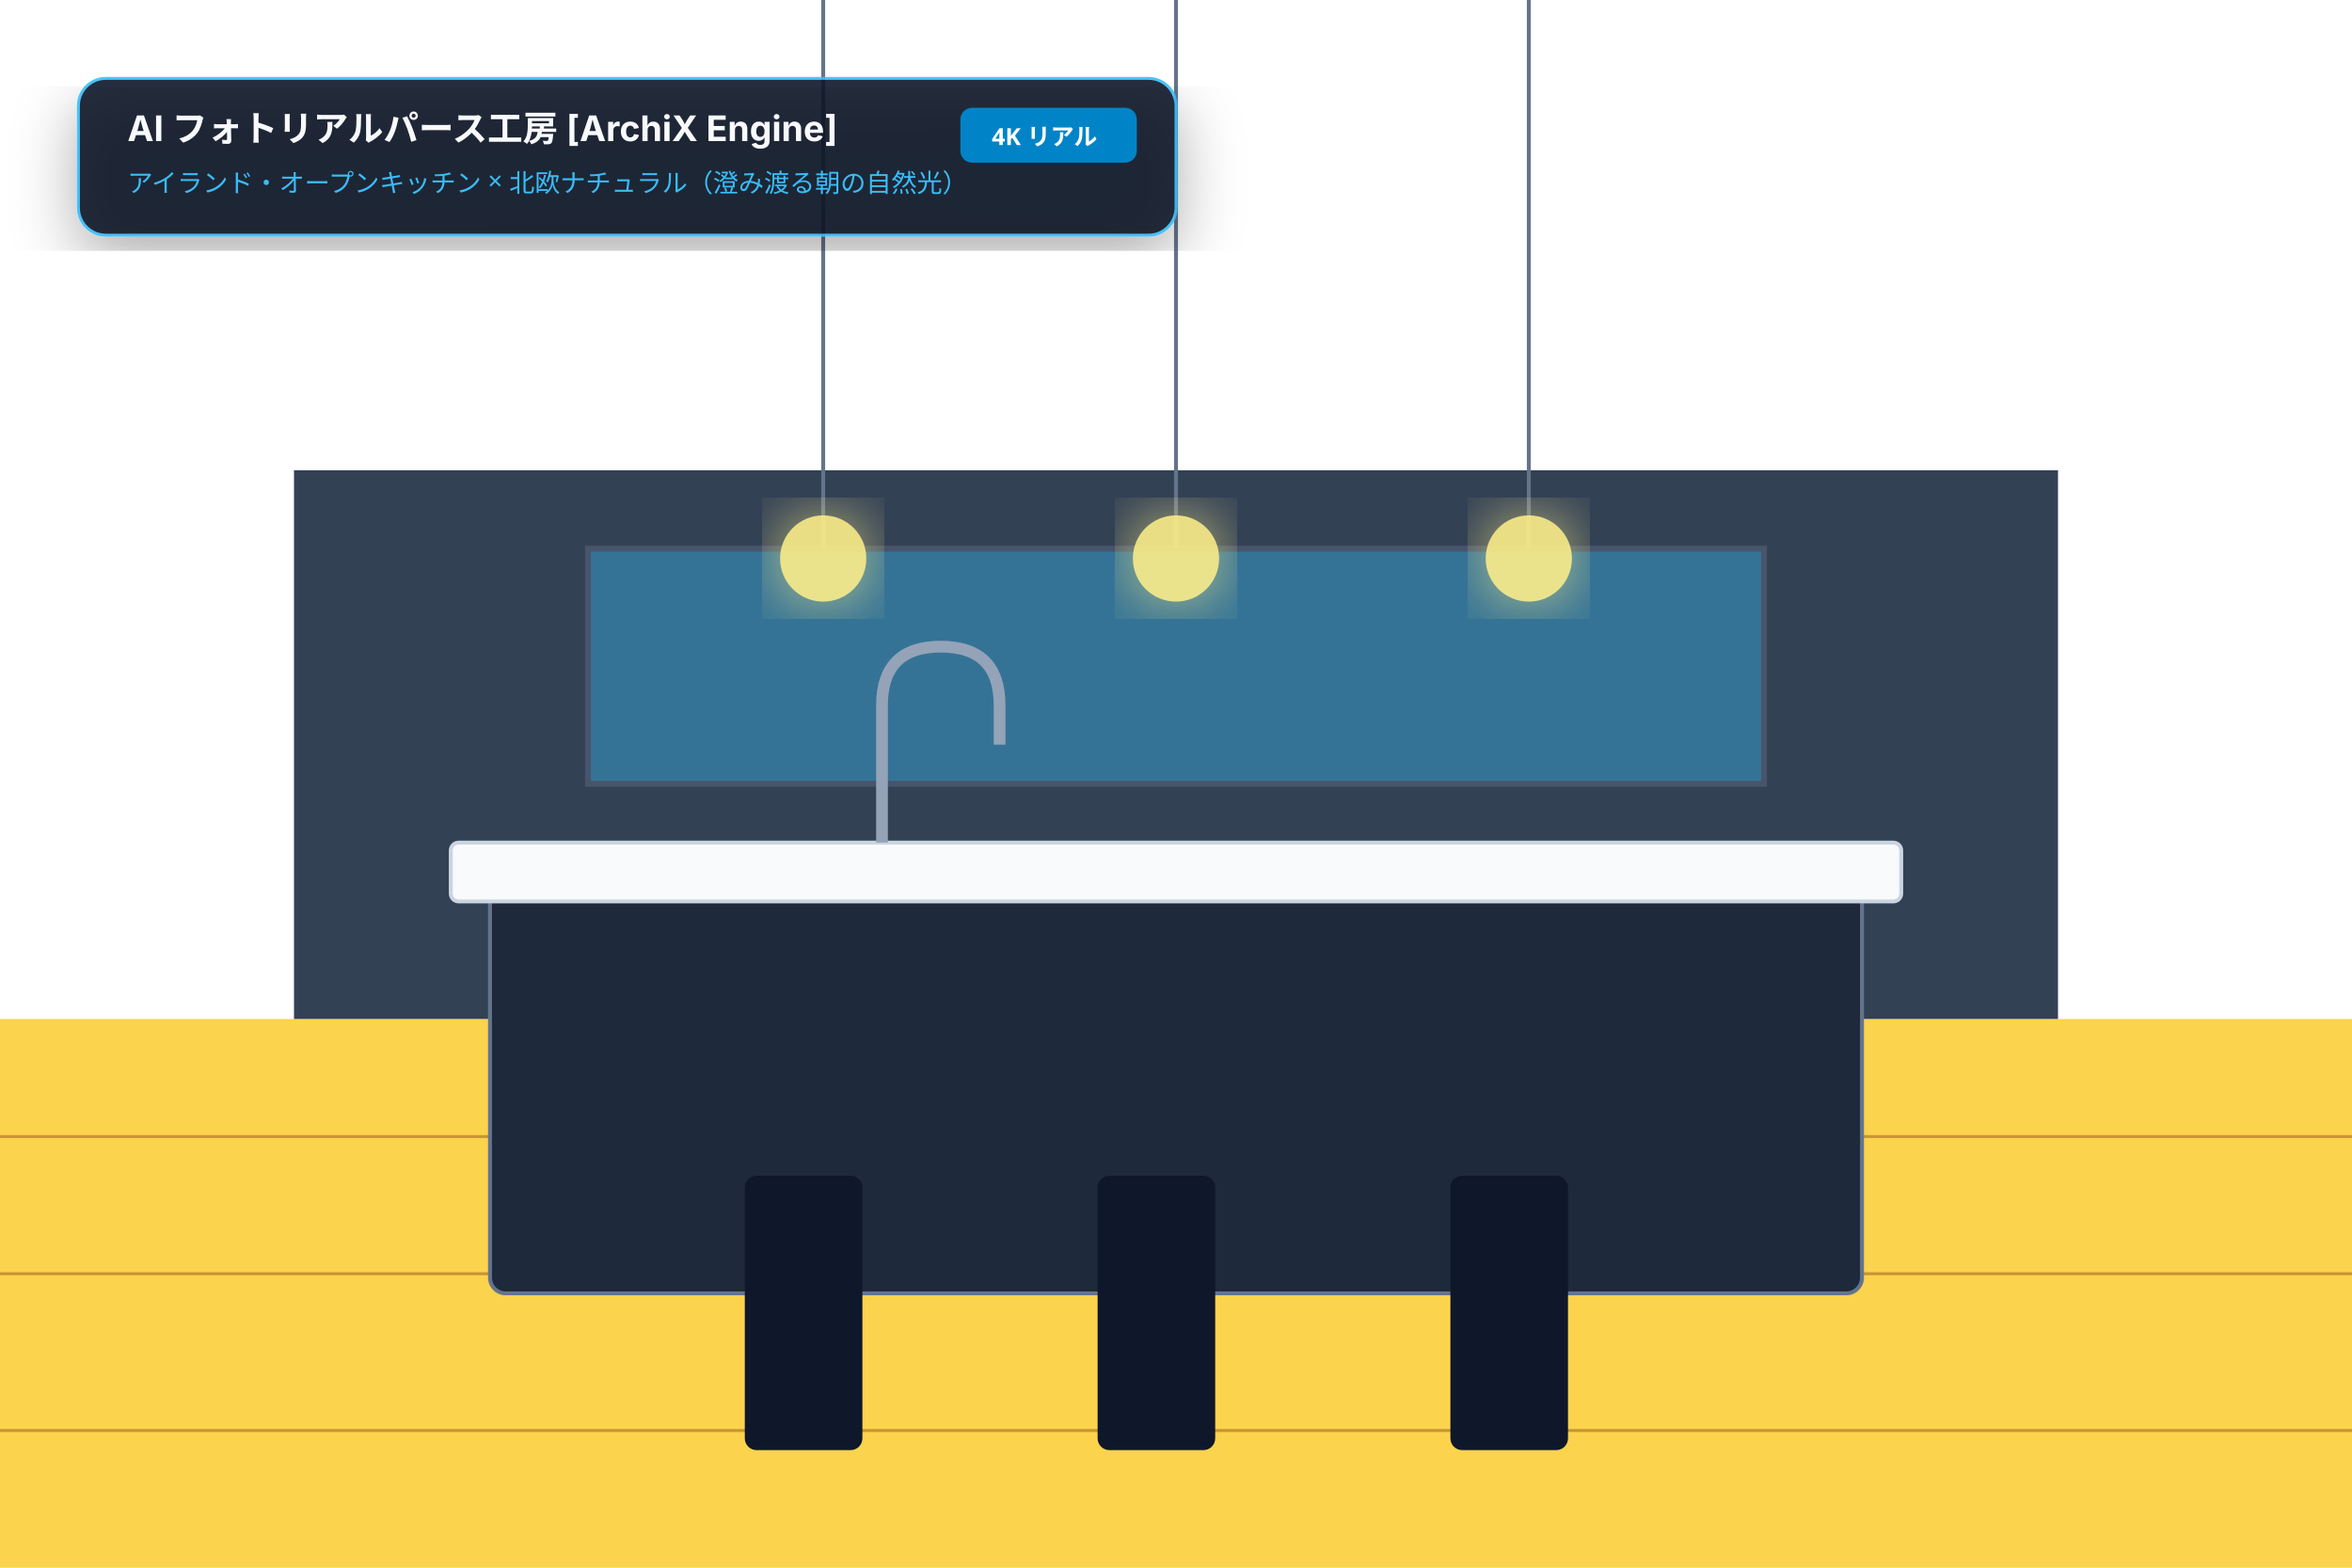
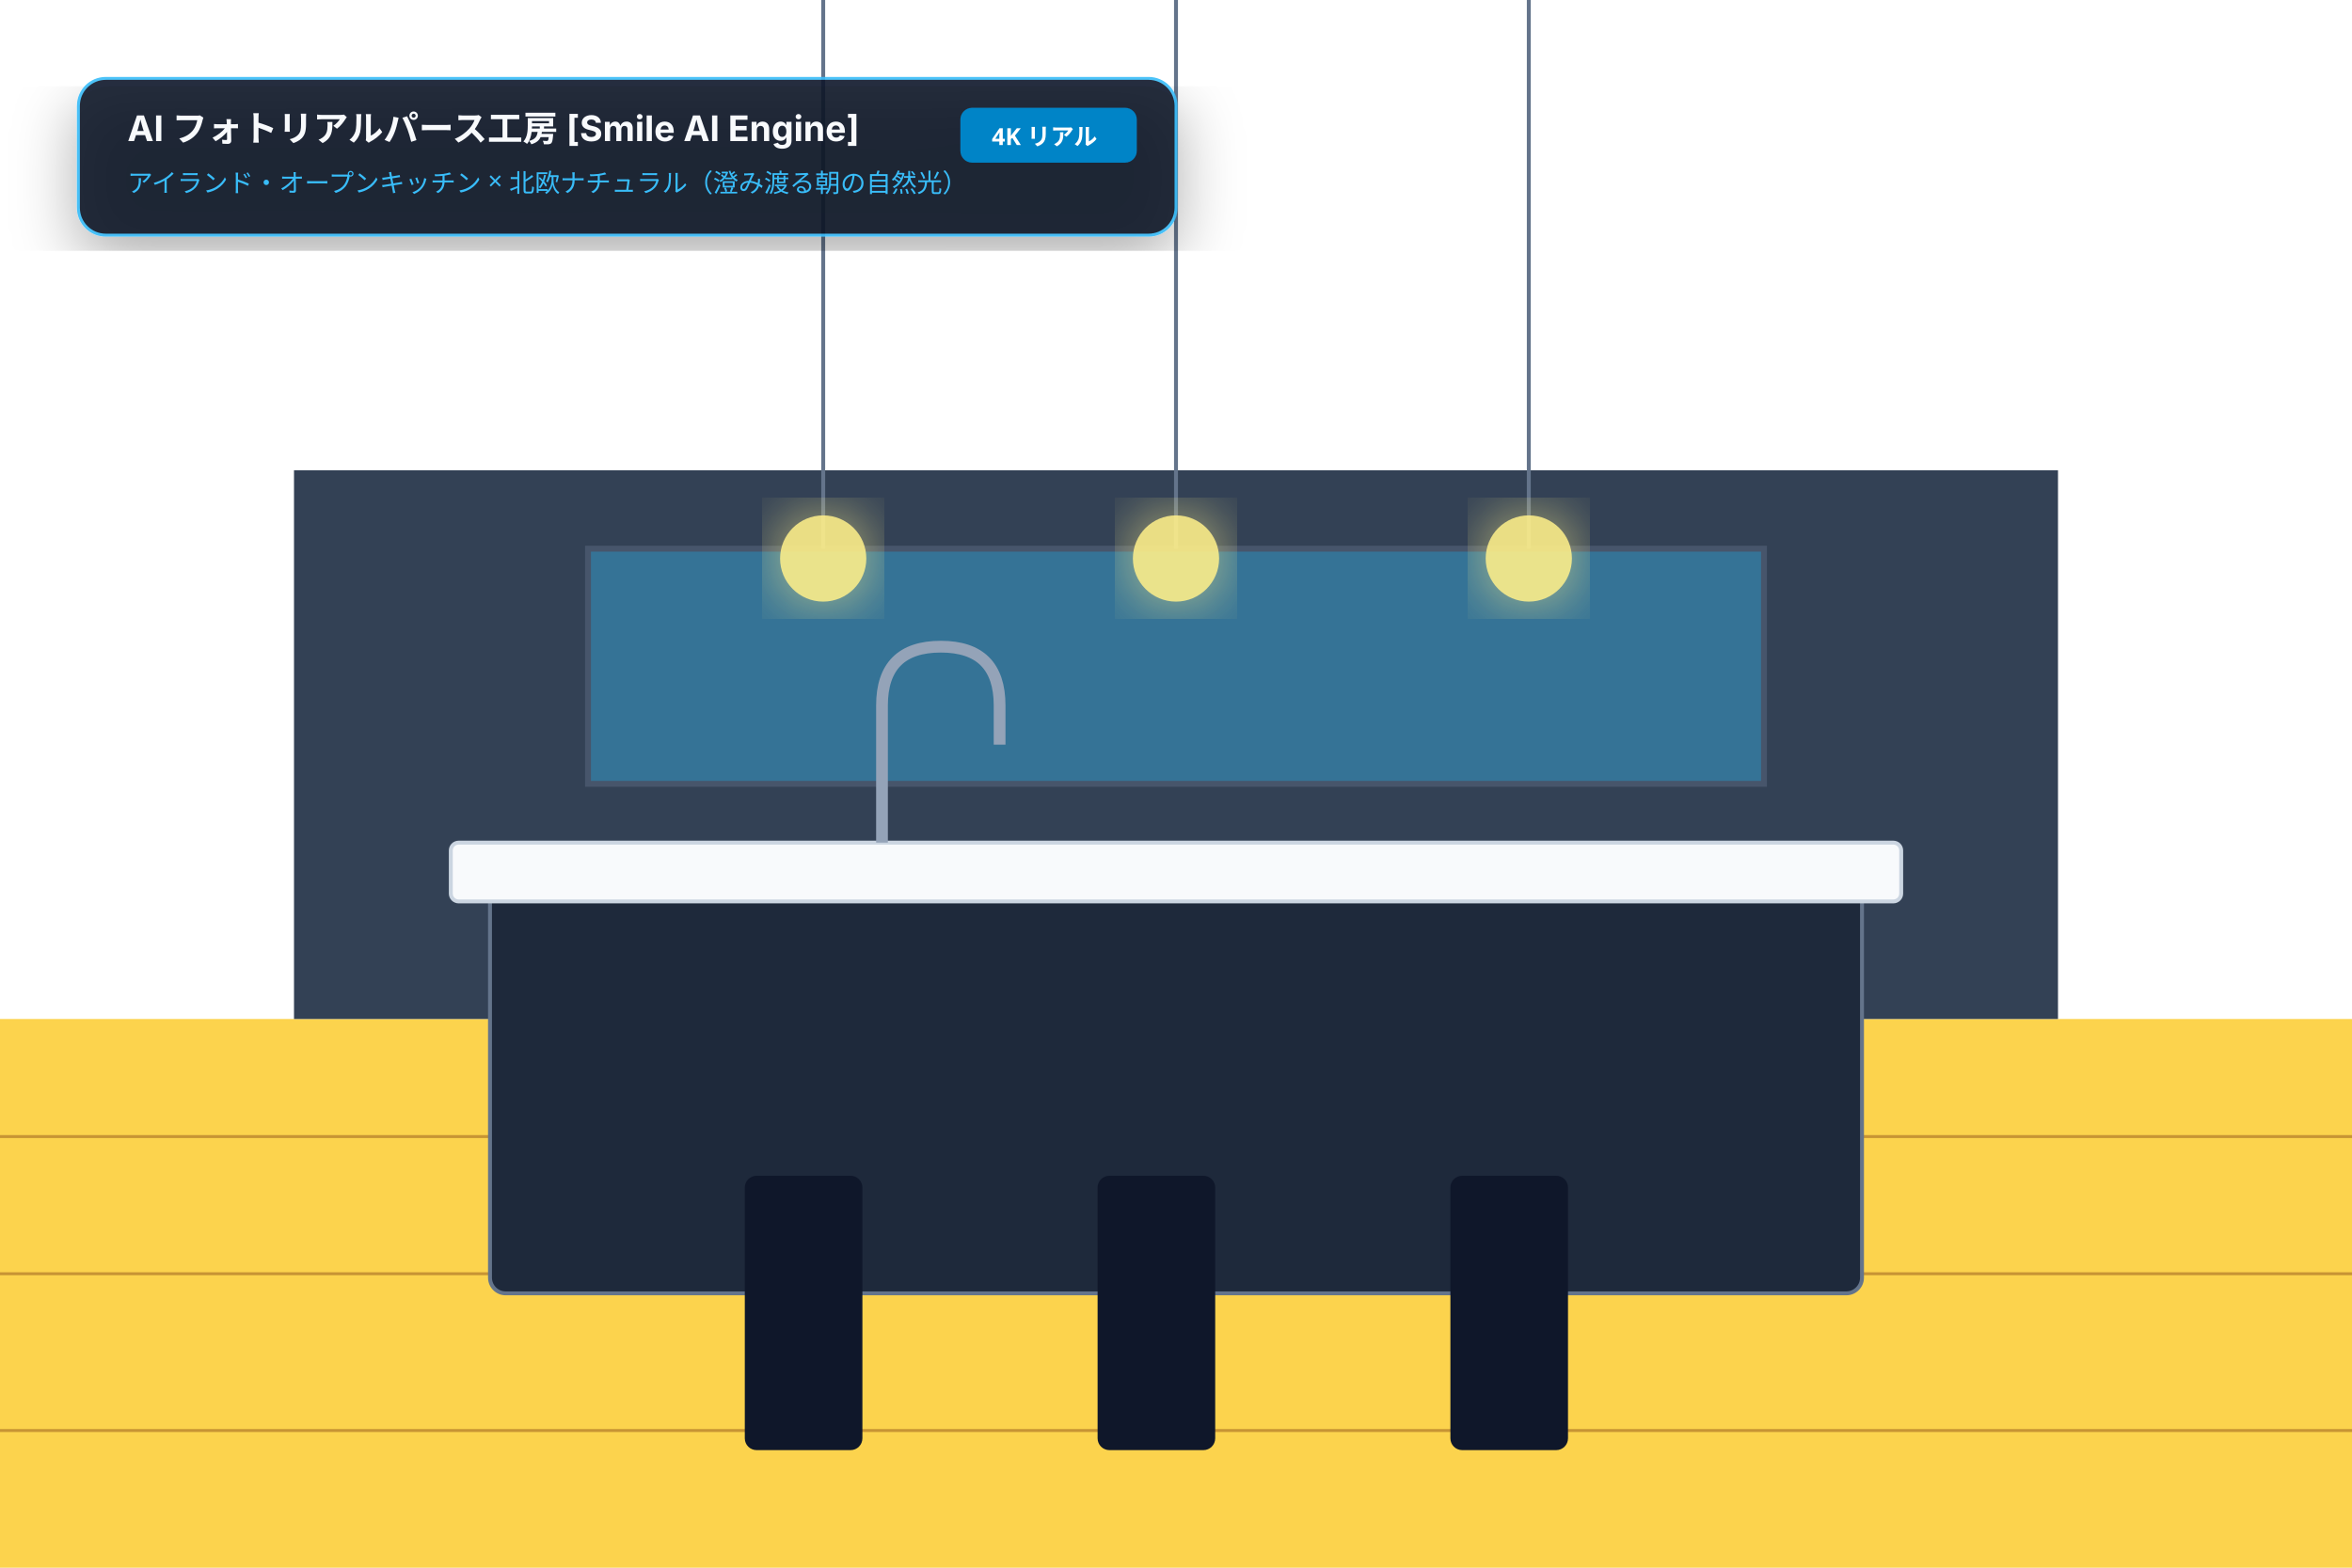
<svg xmlns="http://www.w3.org/2000/svg" viewBox="0 0 1200 800" width="1200" height="800">
  <defs>
    <linearGradient id="rxSky" x1="0%" y1="0%" x2="0%" y2="100%">
      <stop offset="0%" stop-color="#38bdf8" />
      <stop offset="100%" stop-color="#e0f2fe" />
    </linearGradient>
    <filter id="rxGlow" x="-20%" y="-20%" width="140%" height="140%">
      <feGaussianBlur stdDeviation="18" result="blur" />
      <feComposite in="SourceGraphic" in2="blur" operator="over" />
    </filter>
    <filter id="rxShadow" x="-10%" y="-10%" width="120%" height="120%">
      <feDropShadow dx="0" dy="12" stdDeviation="16" flood-color="#000000" flood-opacity="0.35" />
    </filter>
  </defs>
  <rect width="1200" height="800" fill="url(#rxSky)" />
  <rect width="1200" height="800" fill="#ffffff" />
  <polygon points="0,520 1200,520 1200,800 0,800" fill="#fcd34d" />
  <line x1="0" y1="580" x2="1200" y2="580" stroke="#78350f" stroke-width="1.5" opacity="0.4" />
  <line x1="0" y1="650" x2="1200" y2="650" stroke="#78350f" stroke-width="1.5" opacity="0.4" />
  <line x1="0" y1="730" x2="1200" y2="730" stroke="#78350f" stroke-width="1.5" opacity="0.4" />
  <rect x="150" y="240" width="900" height="280" fill="#334155" />
  <rect x="300" y="280" width="600" height="120" fill="#38bdf8" opacity="0.4" stroke="#64748b" stroke-width="3" />
  <rect x="250" y="440" width="700" height="220" rx="8" fill="#1e293b" stroke="#64748b" stroke-width="2" />
  <rect x="230" y="430" width="740" height="30" rx="4" fill="#f8fafc" stroke="#cbd5e1" stroke-width="2" />
  <path d="M 450 430 L 450 360 Q 450 330 480 330 Q 510 330 510 360 L 510 380" fill="none" stroke="#94a3b8" stroke-width="6" />
  <line x1="420" y1="0" x2="420" y2="280" stroke="#64748b" stroke-width="2" />
  <circle cx="420" cy="285" r="22" fill="#fef08a" opacity="0.9" filter="url(#rxGlow)" />
  <line x1="600" y1="0" x2="600" y2="280" stroke="#64748b" stroke-width="2" />
  <circle cx="600" cy="285" r="22" fill="#fef08a" opacity="0.9" filter="url(#rxGlow)" />
  <line x1="780" y1="0" x2="780" y2="280" stroke="#64748b" stroke-width="2" />
  <circle cx="780" cy="285" r="22" fill="#fef08a" opacity="0.9" filter="url(#rxGlow)" />
  <rect x="380" y="600" width="60" height="140" fill="#0f172a" rx="6" />
  <rect x="560" y="600" width="60" height="140" fill="#0f172a" rx="6" />
  <rect x="740" y="600" width="60" height="140" fill="#0f172a" rx="6" />
  <g filter="url(#rxShadow)">
    <rect x="40" y="40" width="560" height="80" rx="14" fill="#0f172a" opacity="0.9" stroke="#38bdf8" stroke-width="1.5" />
    <text x="65" y="72" fill="#f8fafc" font-family="'Inter', sans-serif" font-size="18" font-weight="700">
-         AI フォトリアルパース工房 [ArchiX Engine]
+         AI フォトリアルパース工房 [Smile AI Engine]
      </text>
    <text x="65" y="98" fill="#38bdf8" font-family="sans-serif" font-size="13">
        アイランド・オープンキッチン × 北欧ナチュラル（澄み渡る朝の自然光）
      </text>
    <rect x="490" y="55" width="90" height="28" rx="6" fill="#0284c7" />
    <text x="506" y="74" fill="#ffffff" font-family="sans-serif" font-size="12" font-weight="bold">4K リアル</text>
  </g>
</svg>
